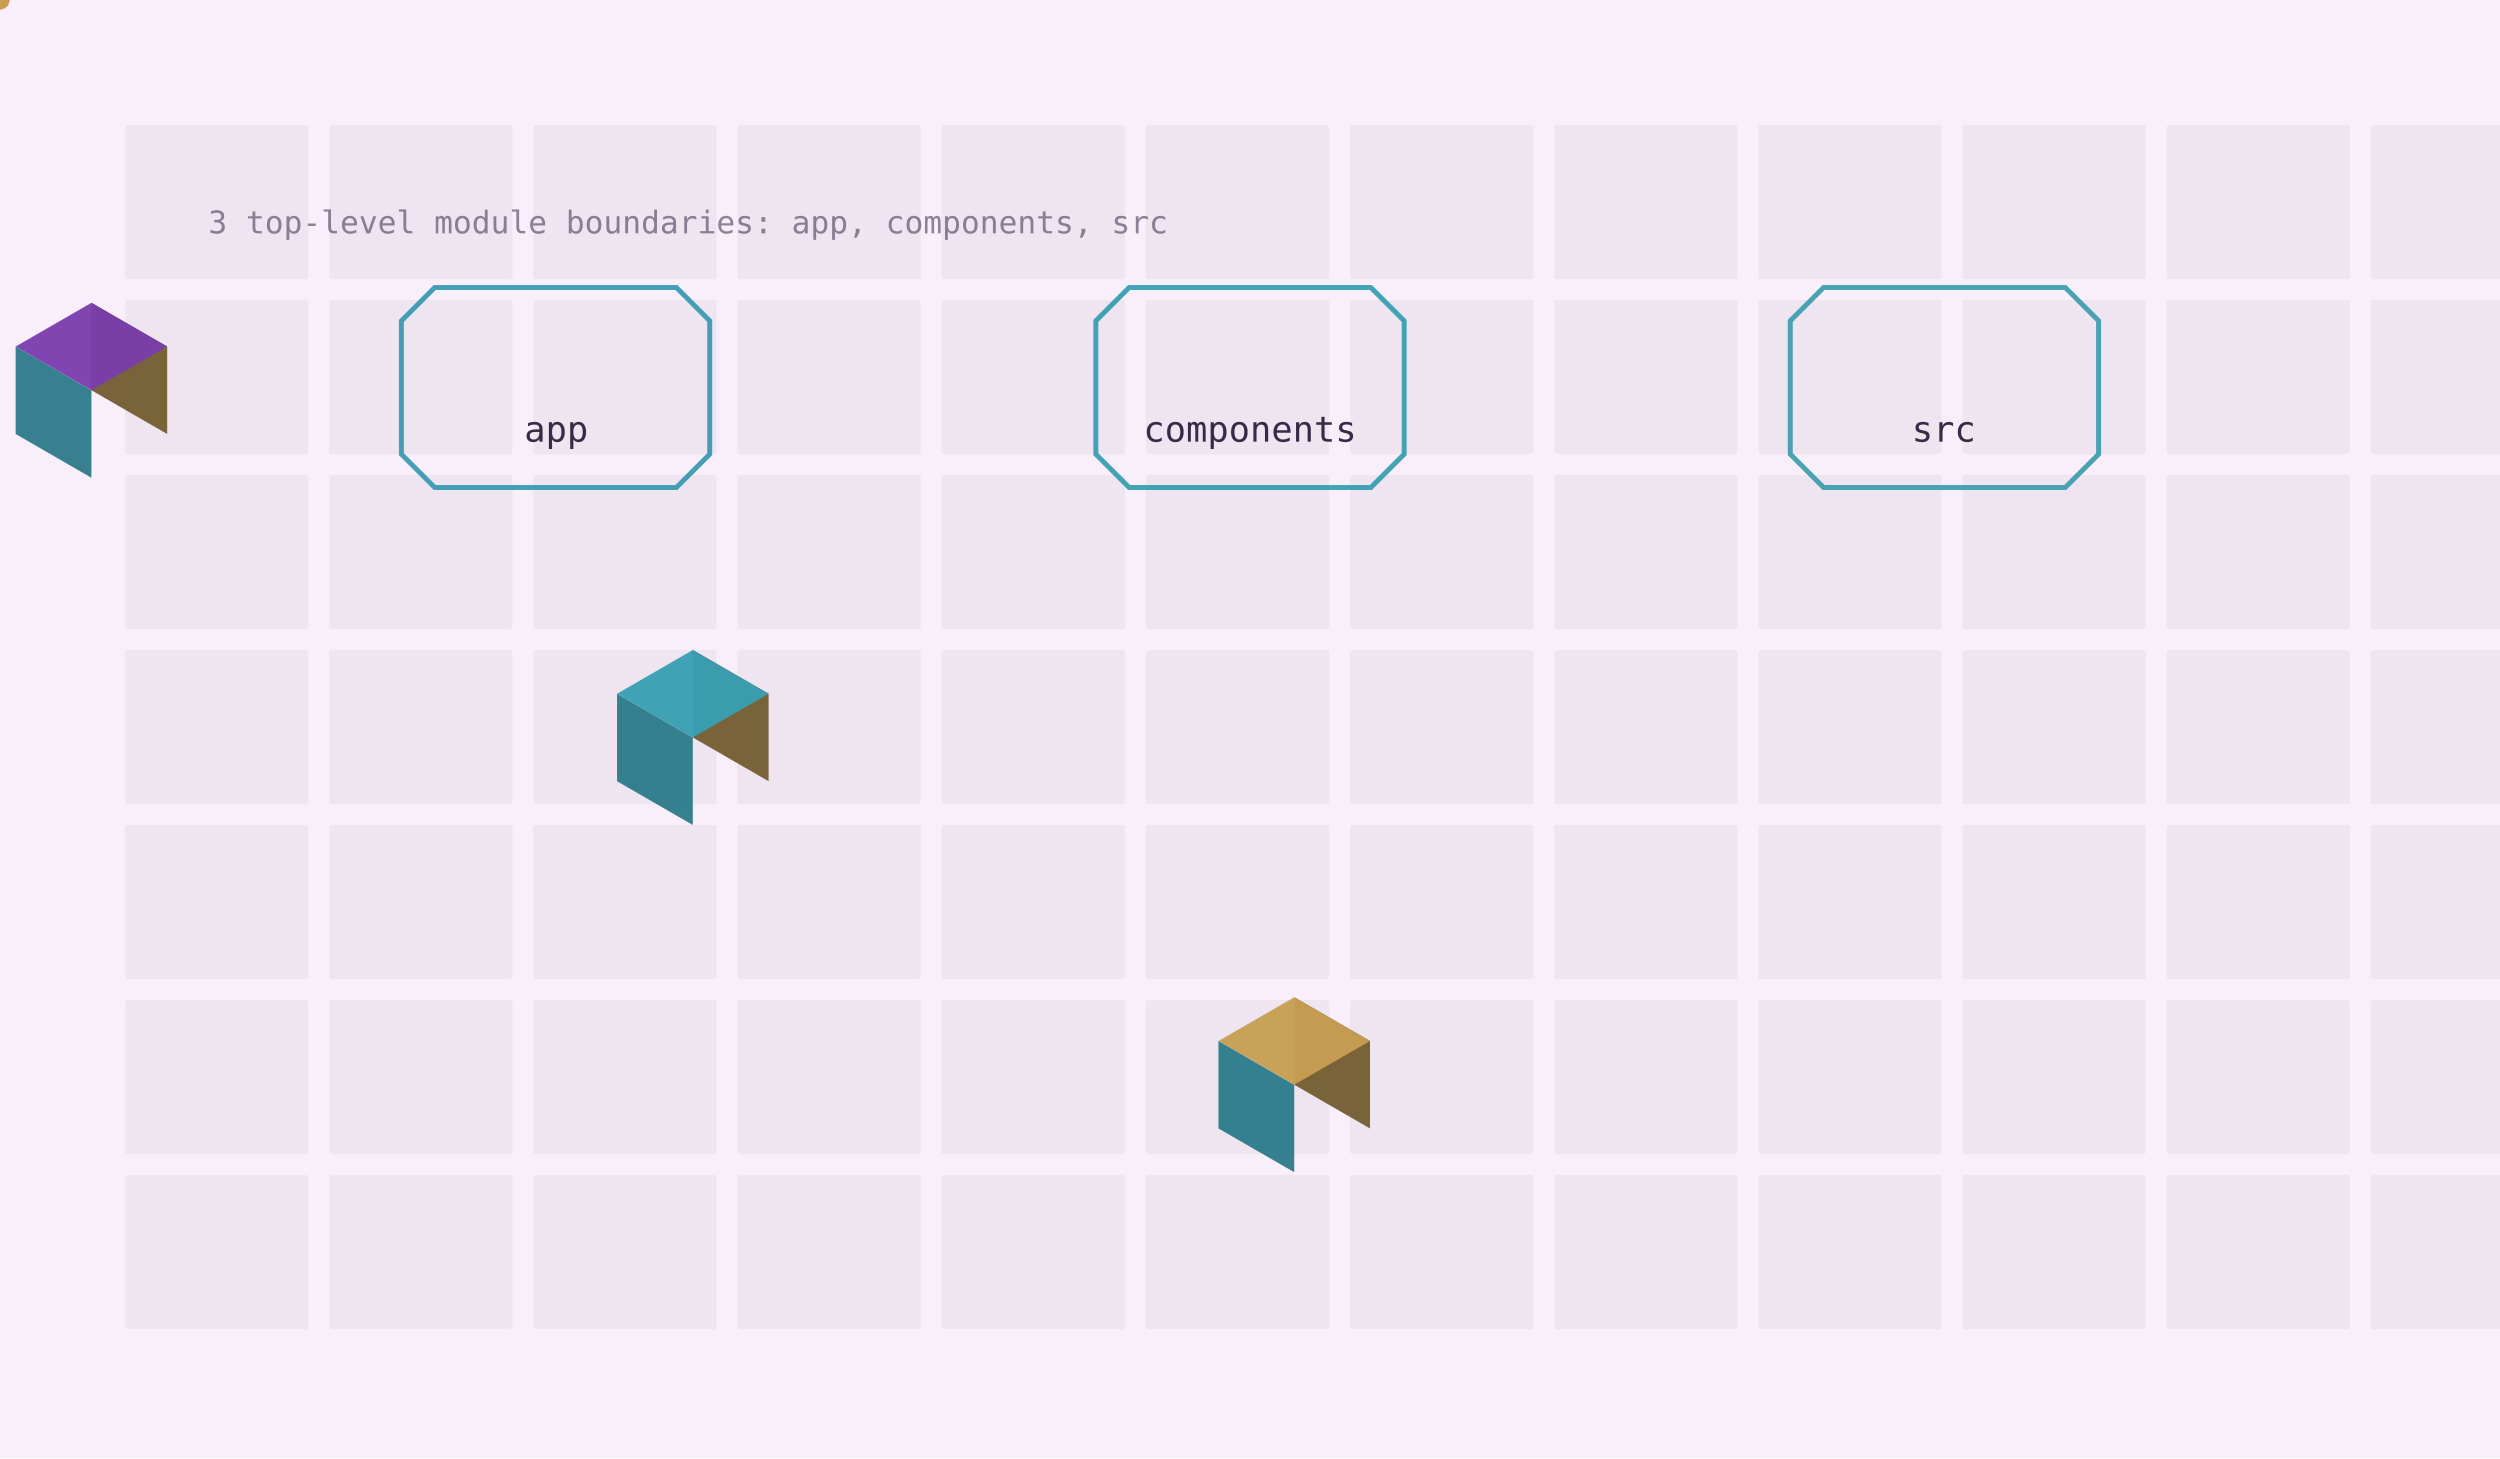
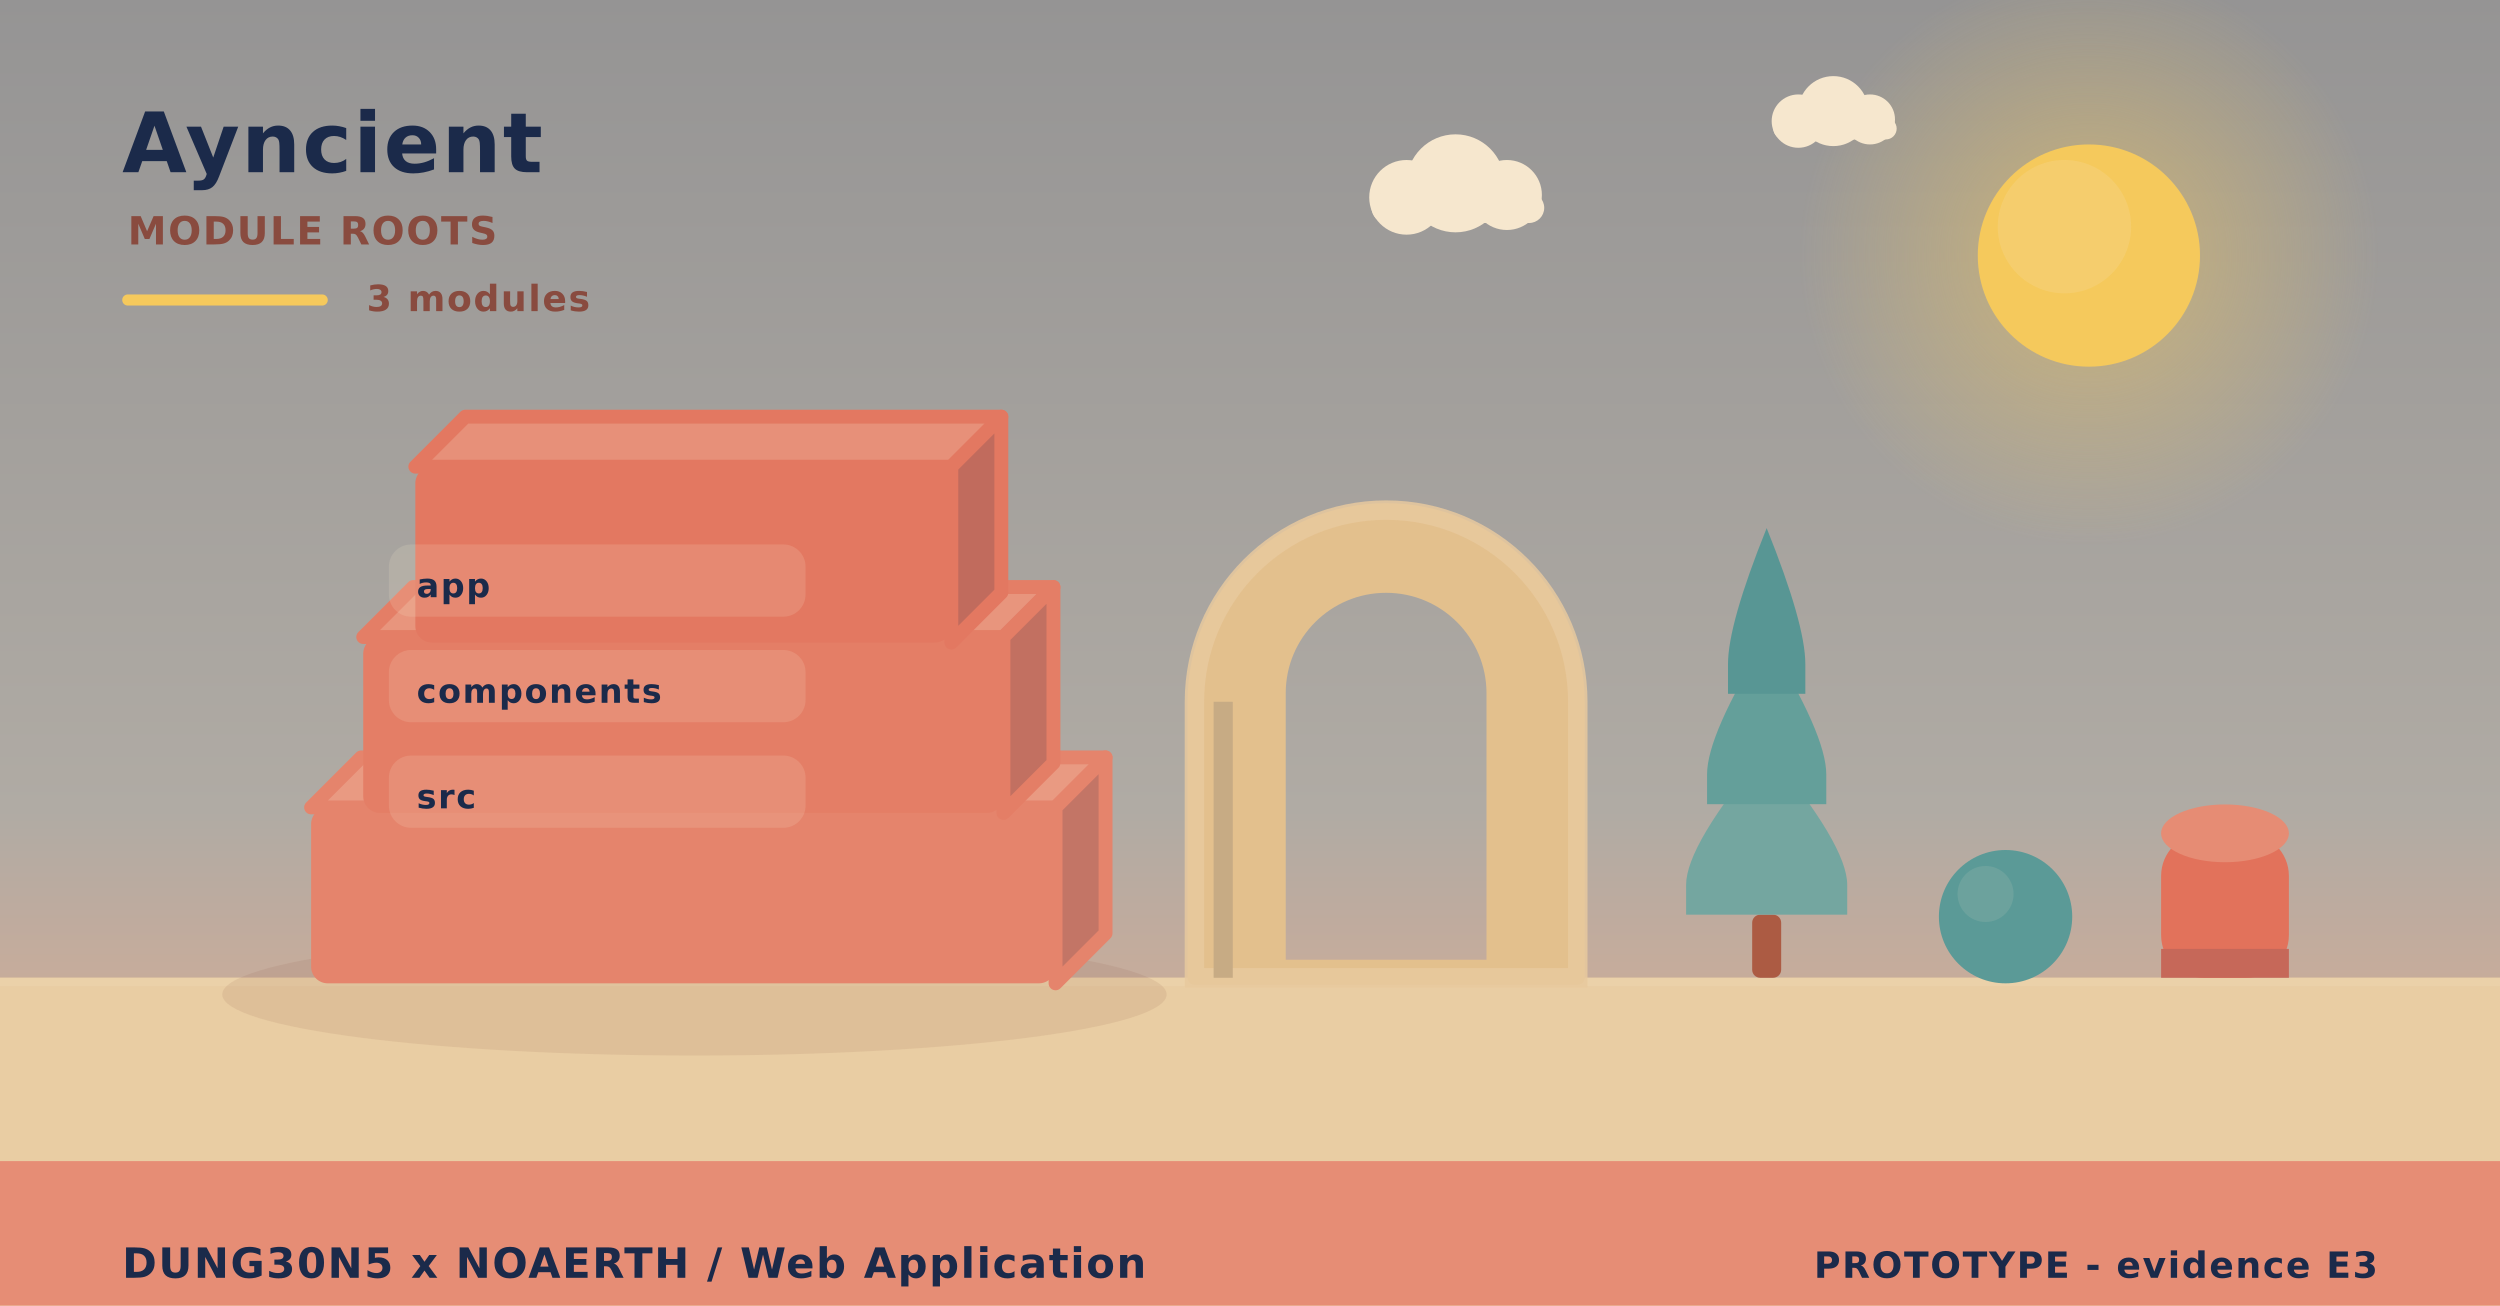
- <svg xmlns="http://www.w3.org/2000/svg" viewBox="0 0 1200 700" width="1200" height="700" role="img" aria-label="Ayncient architecture">
-   <rect width="1200" height="700" fill="#f8effb" />
-   <defs>
-     <linearGradient id="ga" x1="0" y1="0" x2="1" y2="1">
-       <stop offset="0%" stop-color="#7a3dac" />
-       <stop offset="100%" stop-color="#389eb2" />
-     </linearGradient>
-   </defs>
-   <rect x="60.00" y="60.00" width="88.00" height="74.00" rx="1.20" fill="#251634" opacity="0.05" />
-   <rect x="158.00" y="60.00" width="88.00" height="74.00" rx="1.20" fill="#251634" opacity="0.05" />
-   <rect x="256.00" y="60.00" width="88.00" height="74.00" rx="1.20" fill="#251634" opacity="0.05" />
-   <rect x="354.00" y="60.00" width="88.00" height="74.00" rx="1.20" fill="#251634" opacity="0.05" />
-   <rect x="452.00" y="60.00" width="88.00" height="74.00" rx="1.20" fill="#251634" opacity="0.05" />
-   <rect x="550.00" y="60.00" width="88.00" height="74.00" rx="1.20" fill="#251634" opacity="0.05" />
-   <rect x="648.00" y="60.00" width="88.00" height="74.00" rx="1.20" fill="#251634" opacity="0.05" />
-   <rect x="746.00" y="60.00" width="88.00" height="74.00" rx="1.20" fill="#251634" opacity="0.05" />
-   <rect x="844.00" y="60.00" width="88.00" height="74.00" rx="1.20" fill="#251634" opacity="0.05" />
-   <rect x="942.00" y="60.00" width="88.00" height="74.00" rx="1.20" fill="#251634" opacity="0.05" />
-   <rect x="1040.00" y="60.00" width="88.00" height="74.00" rx="1.20" fill="#251634" opacity="0.05" />
-   <rect x="1138.00" y="60.00" width="88.00" height="74.00" rx="1.20" fill="#251634" opacity="0.05" />
-   <rect x="60.00" y="144.00" width="88.00" height="74.00" rx="1.20" fill="#251634" opacity="0.05" />
-   <rect x="158.00" y="144.00" width="88.00" height="74.00" rx="1.20" fill="#251634" opacity="0.05" />
-   <rect x="256.00" y="144.00" width="88.00" height="74.00" rx="1.20" fill="#251634" opacity="0.05" />
-   <rect x="354.00" y="144.00" width="88.00" height="74.00" rx="1.20" fill="#251634" opacity="0.05" />
-   <rect x="452.00" y="144.00" width="88.00" height="74.00" rx="1.20" fill="#251634" opacity="0.05" />
-   <rect x="550.00" y="144.00" width="88.00" height="74.00" rx="1.20" fill="#251634" opacity="0.05" />
-   <rect x="648.00" y="144.00" width="88.00" height="74.00" rx="1.20" fill="#251634" opacity="0.05" />
-   <rect x="746.00" y="144.00" width="88.00" height="74.00" rx="1.20" fill="#251634" opacity="0.05" />
-   <rect x="844.00" y="144.00" width="88.00" height="74.00" rx="1.20" fill="#251634" opacity="0.05" />
-   <rect x="942.00" y="144.00" width="88.00" height="74.00" rx="1.20" fill="#251634" opacity="0.05" />
-   <rect x="1040.00" y="144.00" width="88.00" height="74.00" rx="1.20" fill="#251634" opacity="0.05" />
-   <rect x="1138.00" y="144.00" width="88.00" height="74.00" rx="1.20" fill="#251634" opacity="0.05" />
-   <rect x="60.00" y="228.00" width="88.00" height="74.00" rx="1.20" fill="#251634" opacity="0.05" />
-   <rect x="158.00" y="228.00" width="88.00" height="74.00" rx="1.20" fill="#251634" opacity="0.05" />
-   <rect x="256.00" y="228.00" width="88.00" height="74.00" rx="1.20" fill="#251634" opacity="0.05" />
-   <rect x="354.00" y="228.00" width="88.00" height="74.00" rx="1.20" fill="#251634" opacity="0.05" />
-   <rect x="452.00" y="228.00" width="88.00" height="74.00" rx="1.20" fill="#251634" opacity="0.05" />
-   <rect x="550.00" y="228.00" width="88.00" height="74.00" rx="1.20" fill="#251634" opacity="0.05" />
-   <rect x="648.00" y="228.00" width="88.00" height="74.00" rx="1.20" fill="#251634" opacity="0.05" />
-   <rect x="746.00" y="228.00" width="88.00" height="74.00" rx="1.20" fill="#251634" opacity="0.05" />
-   <rect x="844.00" y="228.00" width="88.00" height="74.00" rx="1.20" fill="#251634" opacity="0.05" />
-   <rect x="942.00" y="228.00" width="88.00" height="74.00" rx="1.20" fill="#251634" opacity="0.05" />
-   <rect x="1040.00" y="228.00" width="88.00" height="74.00" rx="1.20" fill="#251634" opacity="0.05" />
-   <rect x="1138.00" y="228.00" width="88.00" height="74.00" rx="1.20" fill="#251634" opacity="0.05" />
-   <rect x="60.00" y="312.00" width="88.00" height="74.00" rx="1.20" fill="#251634" opacity="0.05" />
-   <rect x="158.00" y="312.00" width="88.00" height="74.00" rx="1.20" fill="#251634" opacity="0.05" />
-   <rect x="256.00" y="312.00" width="88.00" height="74.00" rx="1.20" fill="#251634" opacity="0.05" />
-   <rect x="354.00" y="312.00" width="88.00" height="74.00" rx="1.20" fill="#251634" opacity="0.05" />
-   <rect x="452.00" y="312.00" width="88.00" height="74.00" rx="1.20" fill="#251634" opacity="0.05" />
-   <rect x="550.00" y="312.00" width="88.00" height="74.00" rx="1.20" fill="#251634" opacity="0.05" />
-   <rect x="648.00" y="312.00" width="88.00" height="74.00" rx="1.20" fill="#251634" opacity="0.05" />
-   <rect x="746.00" y="312.00" width="88.00" height="74.00" rx="1.20" fill="#251634" opacity="0.05" />
-   <rect x="844.00" y="312.00" width="88.00" height="74.00" rx="1.20" fill="#251634" opacity="0.05" />
-   <rect x="942.00" y="312.00" width="88.00" height="74.00" rx="1.20" fill="#251634" opacity="0.05" />
-   <rect x="1040.00" y="312.00" width="88.00" height="74.00" rx="1.20" fill="#251634" opacity="0.05" />
-   <rect x="1138.00" y="312.00" width="88.00" height="74.00" rx="1.20" fill="#251634" opacity="0.05" />
-   <rect x="60.00" y="396.00" width="88.00" height="74.00" rx="1.20" fill="#251634" opacity="0.05" />
-   <rect x="158.00" y="396.00" width="88.00" height="74.00" rx="1.20" fill="#251634" opacity="0.05" />
-   <rect x="256.00" y="396.00" width="88.00" height="74.00" rx="1.20" fill="#251634" opacity="0.05" />
-   <rect x="354.00" y="396.00" width="88.00" height="74.00" rx="1.20" fill="#251634" opacity="0.05" />
-   <rect x="452.00" y="396.00" width="88.00" height="74.00" rx="1.20" fill="#251634" opacity="0.05" />
-   <rect x="550.00" y="396.00" width="88.00" height="74.00" rx="1.20" fill="#251634" opacity="0.05" />
-   <rect x="648.00" y="396.00" width="88.00" height="74.00" rx="1.20" fill="#251634" opacity="0.05" />
-   <rect x="746.00" y="396.00" width="88.00" height="74.00" rx="1.20" fill="#251634" opacity="0.05" />
-   <rect x="844.00" y="396.00" width="88.00" height="74.00" rx="1.20" fill="#251634" opacity="0.05" />
-   <rect x="942.00" y="396.00" width="88.00" height="74.00" rx="1.20" fill="#251634" opacity="0.05" />
-   <rect x="1040.00" y="396.00" width="88.00" height="74.00" rx="1.20" fill="#251634" opacity="0.05" />
-   <rect x="1138.00" y="396.00" width="88.00" height="74.00" rx="1.20" fill="#251634" opacity="0.05" />
-   <rect x="60.00" y="480.00" width="88.00" height="74.00" rx="1.20" fill="#251634" opacity="0.05" />
-   <rect x="158.00" y="480.00" width="88.00" height="74.00" rx="1.20" fill="#251634" opacity="0.05" />
-   <rect x="256.00" y="480.00" width="88.00" height="74.00" rx="1.20" fill="#251634" opacity="0.05" />
-   <rect x="354.00" y="480.00" width="88.00" height="74.00" rx="1.20" fill="#251634" opacity="0.05" />
-   <rect x="452.00" y="480.00" width="88.00" height="74.00" rx="1.20" fill="#251634" opacity="0.05" />
-   <rect x="550.00" y="480.00" width="88.00" height="74.00" rx="1.20" fill="#251634" opacity="0.05" />
-   <rect x="648.00" y="480.00" width="88.00" height="74.00" rx="1.20" fill="#251634" opacity="0.05" />
-   <rect x="746.00" y="480.00" width="88.00" height="74.00" rx="1.20" fill="#251634" opacity="0.05" />
-   <rect x="844.00" y="480.00" width="88.00" height="74.00" rx="1.20" fill="#251634" opacity="0.05" />
-   <rect x="942.00" y="480.00" width="88.00" height="74.00" rx="1.20" fill="#251634" opacity="0.05" />
-   <rect x="1040.00" y="480.00" width="88.00" height="74.00" rx="1.20" fill="#251634" opacity="0.05" />
-   <rect x="1138.00" y="480.00" width="88.00" height="74.00" rx="1.20" fill="#251634" opacity="0.05" />
-   <rect x="60.00" y="564.00" width="88.00" height="74.00" rx="1.20" fill="#251634" opacity="0.05" />
-   <rect x="158.00" y="564.00" width="88.00" height="74.00" rx="1.20" fill="#251634" opacity="0.05" />
-   <rect x="256.00" y="564.00" width="88.00" height="74.00" rx="1.20" fill="#251634" opacity="0.05" />
-   <rect x="354.00" y="564.00" width="88.00" height="74.00" rx="1.20" fill="#251634" opacity="0.05" />
-   <rect x="452.00" y="564.00" width="88.00" height="74.00" rx="1.20" fill="#251634" opacity="0.05" />
-   <rect x="550.00" y="564.00" width="88.00" height="74.00" rx="1.20" fill="#251634" opacity="0.05" />
-   <rect x="648.00" y="564.00" width="88.00" height="74.00" rx="1.20" fill="#251634" opacity="0.05" />
-   <rect x="746.00" y="564.00" width="88.00" height="74.00" rx="1.20" fill="#251634" opacity="0.05" />
-   <rect x="844.00" y="564.00" width="88.00" height="74.00" rx="1.20" fill="#251634" opacity="0.05" />
-   <rect x="942.00" y="564.00" width="88.00" height="74.00" rx="1.20" fill="#251634" opacity="0.05" />
-   <rect x="1040.00" y="564.00" width="88.00" height="74.00" rx="1.20" fill="#251634" opacity="0.05" />
-   <rect x="1138.00" y="564.00" width="88.00" height="74.00" rx="1.20" fill="#251634" opacity="0.05" />
-   <path d="M208.67,138.00 H324.67 L340.67,154.00 V218.00 L324.67,234.00 H208.67 L192.67,218.00 V154.00 Z" fill="none" stroke="rgba(122,61,172,0.550)" stroke-width="1.80" opacity="0.90" />
-   <polygon points="43.88,187.33 80.25,208.33 80.25,166.33 43.88,145.33" fill="#735c30" opacity="0.95" />
-   <polygon points="7.51,208.33 43.88,229.33 43.88,187.33 7.51,166.33" fill="#2c7b8b" opacity="0.95" />
-   <polygon points="43.88,145.33 80.25,166.33 43.88,187.33 7.51,166.33" fill="#7a3dac" opacity="0.95" />
-   <text x="267" y="212" font-family="ui-monospace,Menlo,monospace" font-size="17" fill="rgba(37,22,52,0.900)" text-anchor="middle">app</text>
+ <svg xmlns="http://www.w3.org/2000/svg" width="900" height="470" viewBox="0 0 900 470" role="img" aria-label="Ayncient - how it is built">
+   <linearGradient id="skya" x1="0" y1="0" x2="0" y2="1">
+     <stop offset="0" stop-color="#959494" />
+     <stop offset="0.62" stop-color="#b0aba4" />
+     <stop offset="1" stop-color="#f3ad8a" />
+   </linearGradient>
+   <rect width="900" height="470" fill="url(#skya)" />
+   <radialGradient id="suna">
+     <stop offset="0.35" stop-color="#f5c95c" stop-opacity="0.34" />
+     <stop offset="1" stop-color="#f5c95c" stop-opacity="0" />
+   </radialGradient>
+   <circle cx="752" cy="92" r="104" fill="url(#suna)" />
+   <circle cx="752" cy="92" r="40" fill="#f5c95c" />
+   <circle cx="743.2" cy="81.6" r="24" fill="#f5d27e" opacity="0.5" />
  <g>
-     <path d="M208.67,138.00 H324.67 L340.67,154.00 V218.00 L324.67,234.00 H208.67 L192.67,218.00 V154.00 Z" fill="none" stroke="#389eb2" stroke-width="2.40" opacity="0.90" />
-     <animate attributeName="opacity" values="0.25;1.0;0.25" dur="20.2s" begin="0.0s" repeatCount="indefinite" />
+     <circle cx="524" cy="66" r="17.64" fill="#f6e7ce" />
+     <circle cx="506.36" cy="71.04" r="13.44" fill="#f6e7ce" />
+     <circle cx="542.48" cy="70.2" r="12.6" fill="#f6e7ce" />
+     <rect x="493.76" y="69.36" width="62.16" height="10.92" rx="5.46" fill="#f6e7ce" />
+     <animateTransform attributeName="transform" type="translate" values="0 0;24 0;0 0" dur="36s" begin="0s" repeatCount="indefinite" />
  </g>
-   <g opacity="0.9">
-     <circle cx="0.00" cy="0.00" r="4.50" fill="#c79e52" opacity="1.00" />
-     <animateTransform attributeName="transform" type="translate" values="266.67,184.00 600.00,184.00" dur="6.733s" begin="0.0s" repeatCount="indefinite" />
-     <animateTransform attributeName="transform" type="translate" values="600.00,184.00 266.67,184.00" dur="6.733s" begin="3.367s" repeatCount="indefinite" />
+   <g>
+     <circle cx="660" cy="40" r="12.6" fill="#f6e7ce" />
+     <circle cx="647.4" cy="43.6" r="9.6" fill="#f6e7ce" />
+     <circle cx="673.2" cy="43" r="9" fill="#f6e7ce" />
+     <rect x="638.4" y="42.4" width="44.4" height="7.8" rx="3.9" fill="#f6e7ce" />
+     <animateTransform attributeName="transform" type="translate" values="0 0;-18 0;0 0" dur="46s" begin="3s" repeatCount="indefinite" />
  </g>
-   <path d="M542.00,138.00 H658.00 L674.00,154.00 V218.00 L658.00,234.00 H542.00 L526.00,218.00 V154.00 Z" fill="none" stroke="rgba(56,158,178,0.550)" stroke-width="1.80" opacity="0.90" />
-   <polygon points="332.55,354.00 368.93,375.00 368.93,333.00 332.55,312.00" fill="#735c30" opacity="0.95" />
-   <polygon points="296.18,375.00 332.55,396.00 332.55,354.00 296.18,333.00" fill="#2c7b8b" opacity="0.95" />
-   <polygon points="332.55,312.00 368.93,333.00 332.55,354.00 296.18,333.00" fill="#389eb2" opacity="0.95" />
-   <text x="600" y="212" font-family="ui-monospace,Menlo,monospace" font-size="17" fill="rgba(37,22,52,0.900)" text-anchor="middle">components</text>
+   <rect x="0" y="352" width="900" height="118" fill="#e9cda3" />
+   <rect x="0" y="352" width="900" height="3" fill="#ebd1a9" />
+   <text x="44" y="62" font-family="Verdana,DejaVu Sans,sans-serif" font-size="30" font-weight="700" letter-spacing="0.6" fill="#1b2a4a" text-anchor="start">Ayncient</text>
+   <text x="46" y="88" font-family="Verdana,DejaVu Sans,sans-serif" font-size="14" font-weight="700" letter-spacing="0.6" fill="#894b3f" text-anchor="start">MODULE ROOTS</text>
+   <rect x="44" y="106" width="74" height="4" rx="2" fill="#f5c95c" />
+   <text x="132" y="112" font-family="Verdana,DejaVu Sans,sans-serif" font-size="13" font-weight="700" letter-spacing="0.6" fill="#894b3f" text-anchor="start">3 modules</text>
+   <ellipse cx="250" cy="358" rx="170" ry="22" fill="rgba(138,90,68,0.11)" />
+   <path d="M112,290.67 L380,290.67 L398,272.67 L130,272.67 Z" fill="#e99a82" stroke="#e5846c" stroke-width="5" stroke-linejoin="round" />
+   <path d="M380,290.67 L398,272.67 L398,336 L380,354 Z" fill="#c37566" stroke="#e5846c" stroke-width="5" stroke-linejoin="round" />
+   <rect x="112" y="290.67" width="268" height="63.33" rx="6" fill="#e5846c" />
+   <path d="M130.76,229.33 L361.24,229.33 L379.24,211.33 L148.76,211.33 Z" fill="#e8957d" stroke="#e47e66" stroke-width="5" stroke-linejoin="round" />
+   <path d="M361.24,229.33 L379.24,211.33 L379.24,274.67 L361.24,292.67 Z" fill="#c27061" stroke="#e47e66" stroke-width="5" stroke-linejoin="round" />
+   <rect x="130.76" y="229.33" width="230.48" height="63.33" rx="6" fill="#e47e66" />
+   <path d="M149.52,168 L342.48,168 L360.48,150 L167.52,150 Z" fill="#e79079" stroke="#e37861" stroke-width="5" stroke-linejoin="round" />
+   <path d="M342.48,168 L360.48,150 L360.48,213.33 L342.48,231.33 Z" fill="#c16b5d" stroke="#e37861" stroke-width="5" stroke-linejoin="round" />
+   <rect x="149.52" y="168" width="192.96" height="63.33" rx="6" fill="#e37861" />
+   <rect x="140" y="196" width="150" height="26" rx="8" fill="rgba(246,231,206,0.16)" opacity="0.94" />
  <g>
-     <path d="M542.00,138.00 H658.00 L674.00,154.00 V218.00 L658.00,234.00 H542.00 L526.00,218.00 V154.00 Z" fill="none" stroke="#389eb2" stroke-width="2.40" opacity="0.90" />
-     <animate attributeName="opacity" values="0.25;1.0;0.25" dur="20.2s" begin="0.45s" repeatCount="indefinite" />
+     <text x="150" y="215" font-family="Verdana,DejaVu Sans,sans-serif" font-size="12" font-weight="700" letter-spacing="0.6" fill="#1b2a4a" text-anchor="start">app</text>
+     <animateTransform attributeName="transform" type="translate" values="0 10;0 0" dur="0.7s" begin="0.3s" fill="freeze" />
  </g>
-   <g opacity="0.9">
-     <circle cx="0.00" cy="0.00" r="4.50" fill="#c79e52" opacity="1.00" />
-     <animateTransform attributeName="transform" type="translate" values="600.00,184.00 933.33,184.00" dur="6.733s" begin="0.3s" repeatCount="indefinite" />
-     <animateTransform attributeName="transform" type="translate" values="933.33,184.00 600.00,184.00" dur="6.733s" begin="3.667s" repeatCount="indefinite" />
+   <rect x="140" y="234" width="150" height="26" rx="8" fill="rgba(246,231,206,0.16)" opacity="0.94" />
+   <g>
+     <text x="150" y="253" font-family="Verdana,DejaVu Sans,sans-serif" font-size="12" font-weight="700" letter-spacing="0.6" fill="#1b2a4a" text-anchor="start">components</text>
+     <animateTransform attributeName="transform" type="translate" values="0 10;0 0" dur="0.7s" begin="0.5s" fill="freeze" />
  </g>
-   <path d="M875.33,138.00 H991.33 L1007.33,154.00 V218.00 L991.33,234.00 H875.33 L859.33,218.00 V154.00 Z" fill="none" stroke="rgba(199,158,82,0.550)" stroke-width="1.80" opacity="0.90" />
-   <polygon points="621.23,520.67 657.60,541.67 657.60,499.67 621.23,478.67" fill="#735c30" opacity="0.95" />
-   <polygon points="584.86,541.67 621.23,562.67 621.23,520.67 584.86,499.67" fill="#2c7b8b" opacity="0.95" />
-   <polygon points="621.23,478.67 657.60,499.67 621.23,520.67 584.86,499.67" fill="#c79e52" opacity="0.95" />
-   <text x="933" y="212" font-family="ui-monospace,Menlo,monospace" font-size="17" fill="rgba(37,22,52,0.900)" text-anchor="middle">src</text>
+   <rect x="140" y="272" width="150" height="26" rx="8" fill="rgba(246,231,206,0.16)" opacity="0.94" />
  <g>
-     <path d="M875.33,138.00 H991.33 L1007.33,154.00 V218.00 L991.33,234.00 H875.33 L859.33,218.00 V154.00 Z" fill="none" stroke="#389eb2" stroke-width="2.40" opacity="0.90" />
-     <animate attributeName="opacity" values="0.25;1.0;0.25" dur="20.2s" begin="0.9s" repeatCount="indefinite" />
+     <text x="150" y="291" font-family="Verdana,DejaVu Sans,sans-serif" font-size="12" font-weight="700" letter-spacing="0.6" fill="#1b2a4a" text-anchor="start">src</text>
+     <animateTransform attributeName="transform" type="translate" values="0 10;0 0" dur="0.7s" begin="0.7s" fill="freeze" />
  </g>
-   <g opacity="0.9">
-     <circle cx="0.00" cy="0.00" r="4.50" fill="#c79e52" opacity="1.00" />
-     <animateTransform attributeName="transform" type="translate" values="933.33,184.00 933.33,184.00" dur="6.733s" begin="0.6s" repeatCount="indefinite" />
-     <animateTransform attributeName="transform" type="translate" values="933.33,184.00 933.33,184.00" dur="6.733s" begin="3.967s" repeatCount="indefinite" />
-   </g>
-   <text x="100" y="112" font-family="ui-monospace,Menlo,monospace" font-size="15" fill="rgba(37,22,52,0.500)">3 top-level module boundaries: app, components, src</text>
+   <path d="M430,352 L430,252.64 A69,69 0 0 1 568,252.64 L568,352 Z M460.36,348 L460.36,249.55 A38.64,38.64 0 0 1 537.64,249.55 L537.64,348 Z" fill="#e3c08d" fill-rule="evenodd" stroke="#e3c08d" stroke-width="5" stroke-linejoin="round" />
+   <path d="M430,352 L430,252.64 A69,69 0 0 1 568,252.64 L568,352 Z" fill="none" stroke="#e8c99d" stroke-width="7" stroke-linecap="round" opacity="0.85" />
+   <rect x="436.9" y="252.64" width="6.9" height="99.36" fill="#c7ab84" />
+   <rect x="630.78" y="329.28" width="10.44" height="22.72" rx="2.9" fill="#ac5b43" />
+   <path d="M636,269.64 Q607,304.23 607,318.54 Q607,329.28 607,329.28 L665,329.28 Q665,329.28 665,318.54 Q665,304.23 636,269.64 Z" fill="#74a6a0" />
+   <path d="M636,229.88 Q614.54,264.47 614.54,278.78 Q614.54,289.52 614.54,289.52 L657.46,289.52 Q657.46,289.52 657.46,278.78 Q657.46,264.47 636,229.88 Z" fill="#649f9a" />
+   <path d="M636,190.12 Q622.08,224.71 622.08,239.02 Q622.08,249.76 622.08,249.76 L649.92,249.76 Q649.92,249.76 649.92,239.02 Q649.92,224.71 636,190.12 Z" fill="#589694" />
+   <circle cx="722" cy="330" r="24" fill="#5b9a97" />
+   <circle cx="714.8" cy="321.84" r="10.08" fill="#7aa9a2" opacity="0.55" />
+   <rect x="778" y="300" width="46" height="52" rx="15.33" fill="#e2725b" />
+   <ellipse cx="801" cy="300" rx="23" ry="10.4" fill="#e68c74" />
+   <rect x="778" y="341.6" width="46" height="10.4" fill="#c66859" />
+   <rect x="0" y="418" width="900" height="52" rx="0" fill="#e68972" opacity="0.94" />
+   <text x="44" y="460" font-family="Verdana,DejaVu Sans,sans-serif" font-size="15" font-weight="700" letter-spacing="0.6" fill="#1b2a4a" text-anchor="start">DUNG30N5 x NOAERTH  /  Web Application</text>
+   <text x="856" y="460" font-family="Verdana,DejaVu Sans,sans-serif" font-size="13" font-weight="700" letter-spacing="0.6" fill="#1b2a4a" text-anchor="end">PROTOTYPE  -  evidence E3</text>
</svg>
